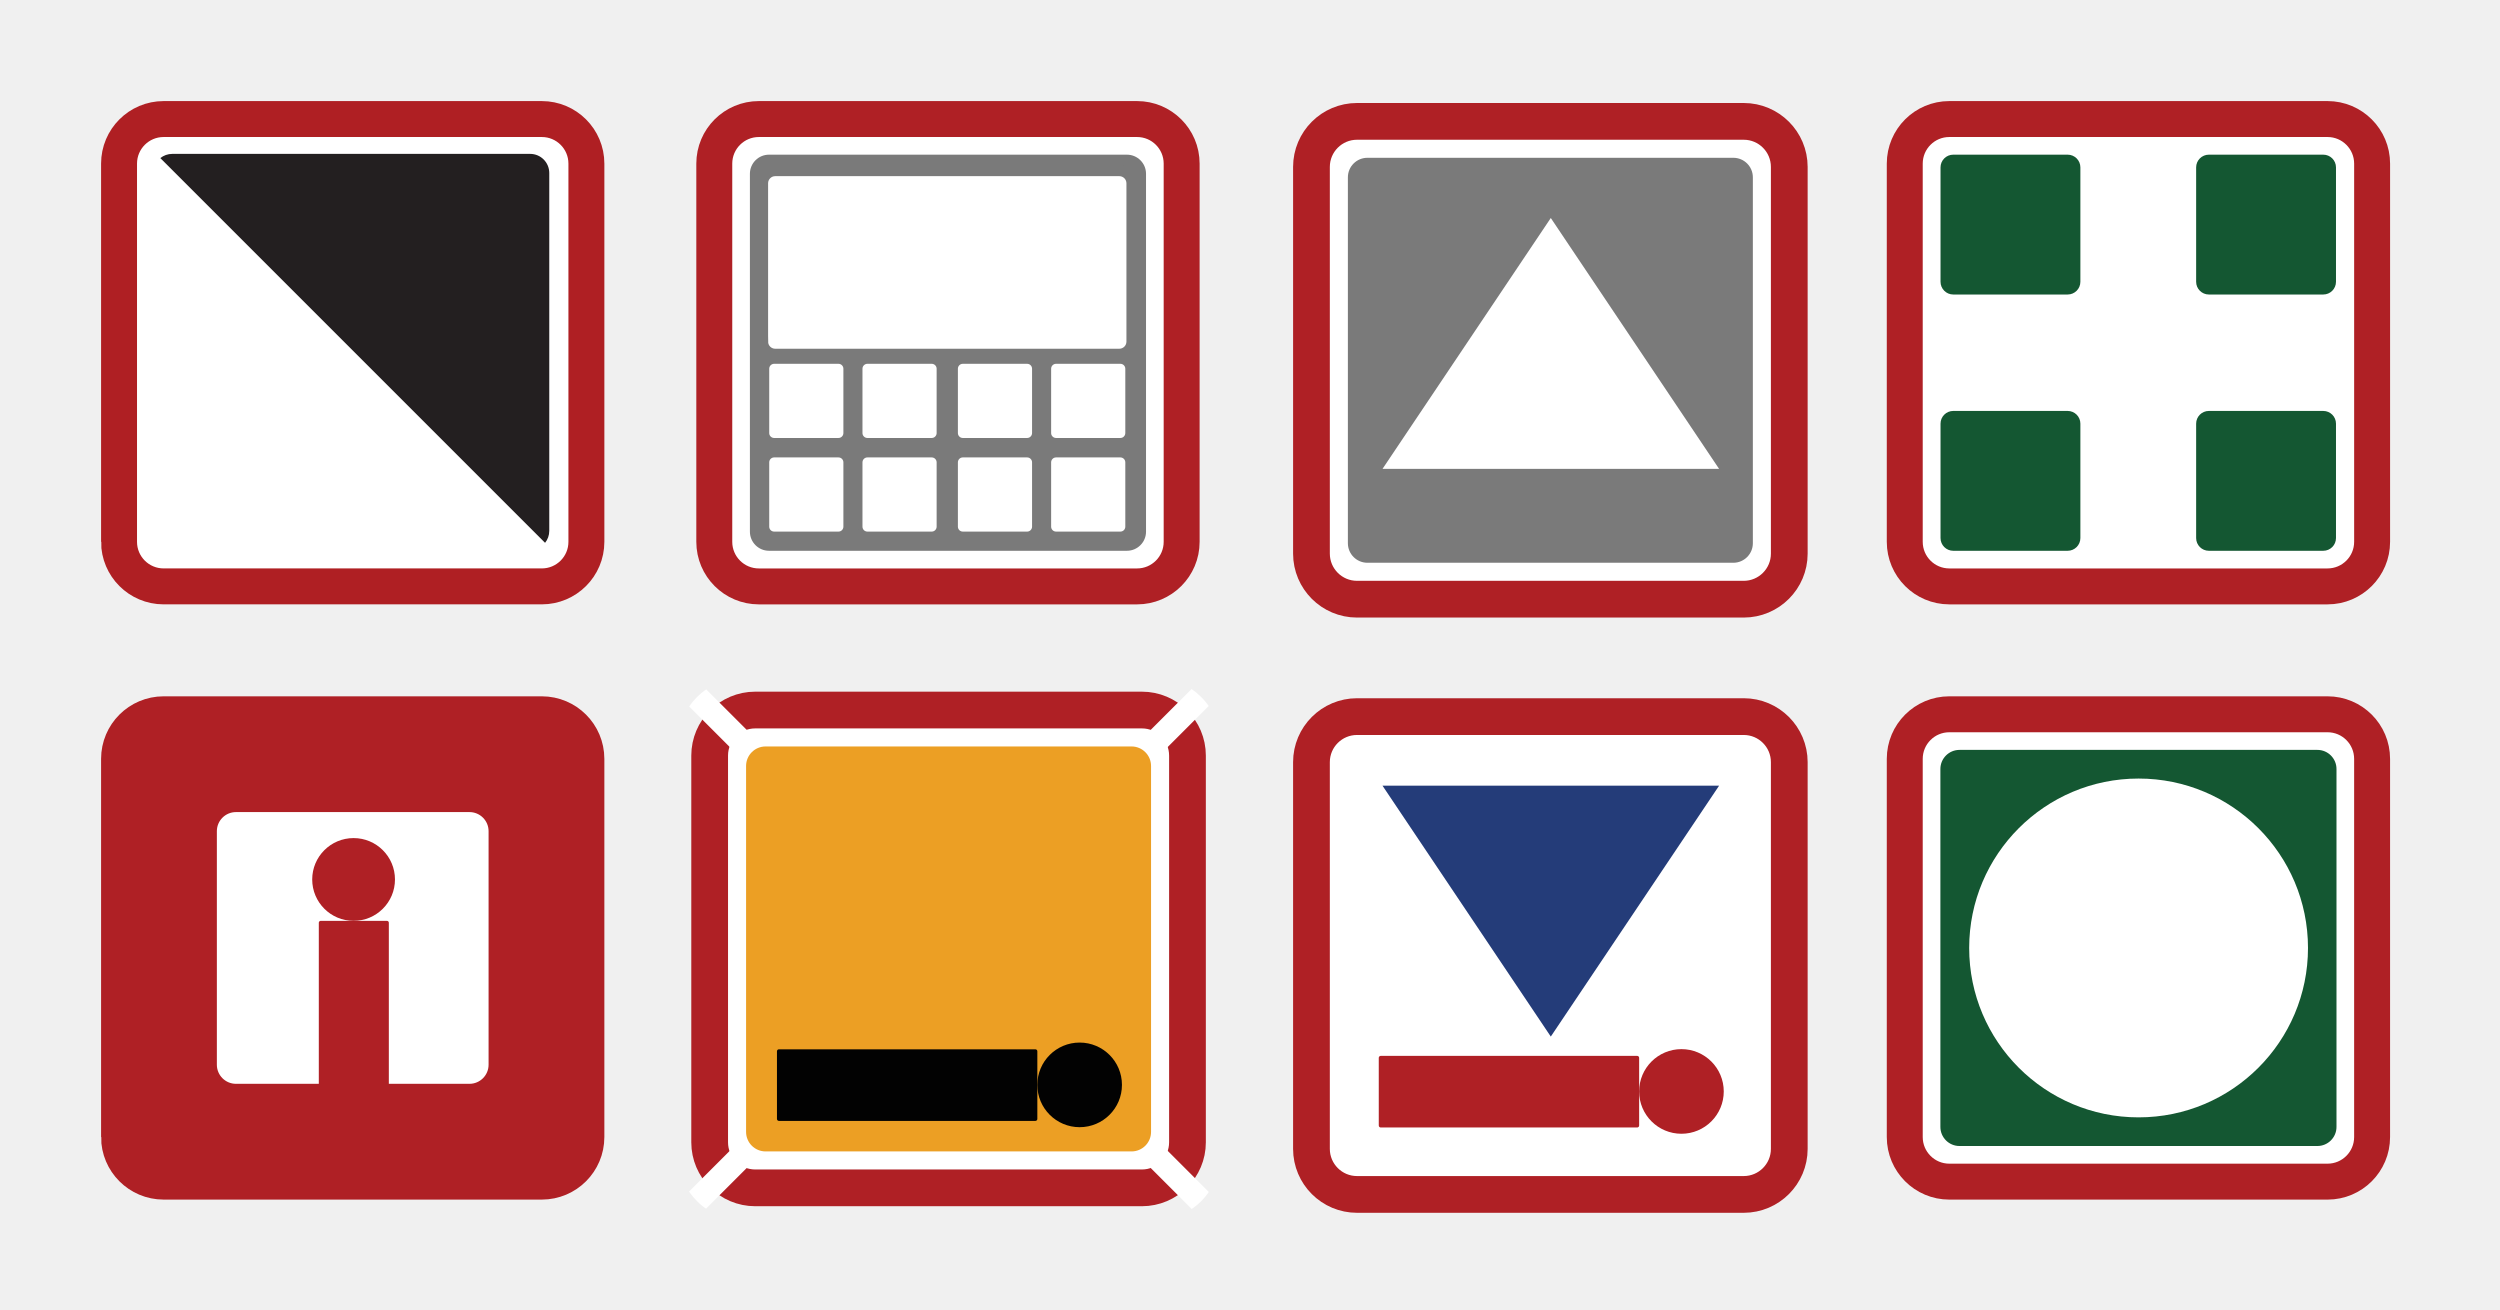
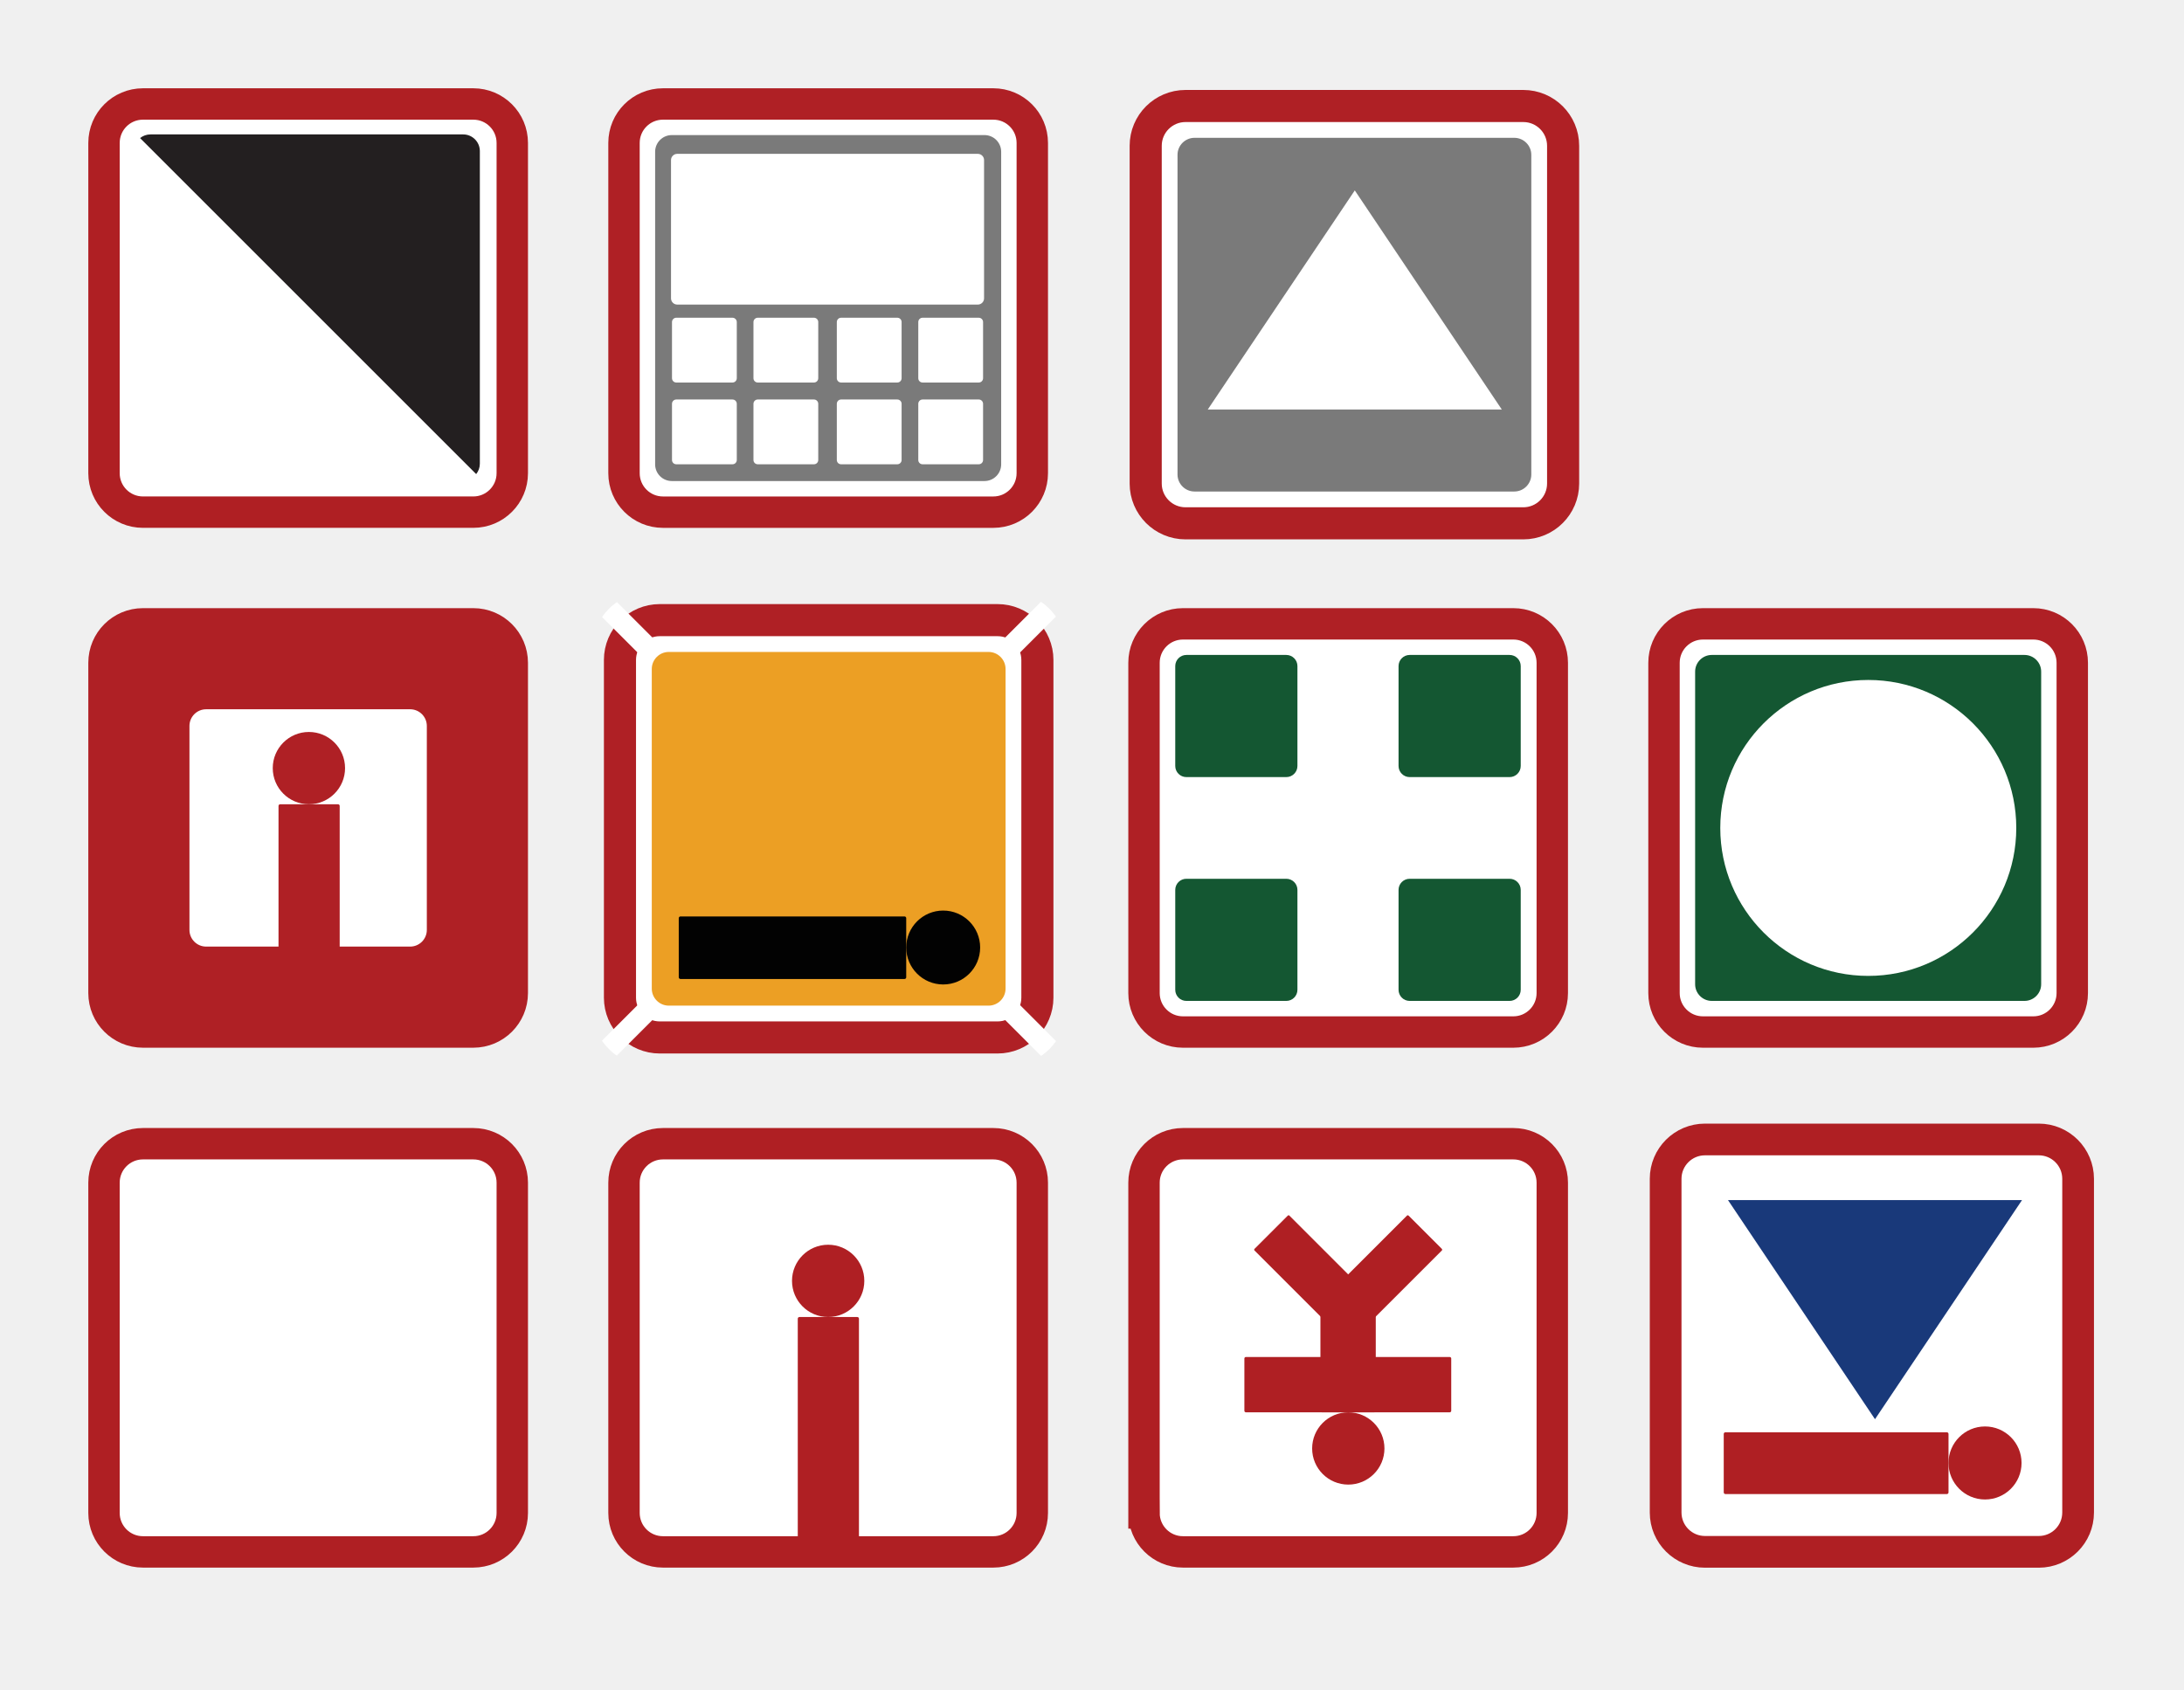
- <svg xmlns="http://www.w3.org/2000/svg" xmlns:xlink="http://www.w3.org/1999/xlink" version="1.1" id="Layer_1" x="0px" y="0px" width="476.221px" height="249.449px" viewBox="0 0 476.221 249.449" enable-background="new 0 0 476.221 249.449" xml:space="preserve">
-   <g id="Layer_2_1_">
-     <g id="border_10_">
-       <path fill="#FFFFFF" d="M22.677,103.211c0,4.688,3.801,8.489,8.489,8.489h72.045c4.688,0,8.49-3.801,8.49-8.489V31.167    c0-4.688-3.801-8.489-8.49-8.489H31.167c-4.688,0-8.489,3.801-8.489,8.489V103.211z" />
-       <path fill="none" stroke="#AF1F23" stroke-width="6.845" stroke-miterlimit="10" d="M22.677,103.211    c0,4.688,3.801,8.489,8.489,8.489h72.045c4.688,0,8.49-3.801,8.49-8.489V31.167c0-4.688-3.801-8.489-8.49-8.489H31.167    c-4.688,0-8.489,3.801-8.489,8.489V103.211z" />
-     </g>
-     <path display="none" fill="#231F20" d="M104.915,104.915L104.915,104.915V29.462H29.463v0.001L104.915,104.915z" />
-   </g>
-   <g>
-     <path fill="#231F20" d="M100.99,29.314H32.814c-0.86,0-1.649,0.3-2.272,0.8l73.287,73.287c0.5-0.623,0.8-1.412,0.8-2.272V32.953   C104.628,30.944,102.999,29.314,100.99,29.314z" />
+ <svg xmlns="http://www.w3.org/2000/svg" xmlns:xlink="http://www.w3.org/1999/xlink" version="1.1" id="Layer_1" x="0px" y="0px" width="476.221px" height="368.504px" viewBox="-431.839 286.162 476.221 368.504" enable-background="new -431.839 286.162 476.221 368.504" xml:space="preserve">
+   <g>
+     <g id="Layer_2_1_">
+       <g id="border_10_">
+         <path fill="#FFFFFF" d="M-409.161,389.373c0,4.688,3.801,8.489,8.489,8.489h72.045c4.688,0,8.49-3.802,8.49-8.489v-72.044     c0-4.688-3.802-8.489-8.49-8.489h-72.044c-4.688,0-8.489,3.801-8.489,8.489L-409.161,389.373L-409.161,389.373z" />
+         <path fill="none" stroke="#AF1F23" stroke-width="6.845" stroke-miterlimit="10" d="M-409.161,389.373     c0,4.688,3.801,8.489,8.489,8.489h72.045c4.688,0,8.49-3.802,8.49-8.489v-72.044c0-4.688-3.802-8.489-8.49-8.489h-72.044     c-4.688,0-8.489,3.801-8.489,8.489L-409.161,389.373L-409.161,389.373z" />
+       </g>
+       <path display="none" fill="#231F20" d="M-326.923,391.077L-326.923,391.077v-75.453h-75.452v0.001L-326.923,391.077z" />
+     </g>
+     <g>
+       <path fill="#231F20" d="M-330.847,315.477h-68.177c-0.859,0-1.648,0.299-2.271,0.799l73.287,73.287c0.5-0.623,0.8-1.412,0.8-2.271    v-68.176C-327.21,317.105-328.839,315.477-330.847,315.477z" />
+     </g>
  </g>
  <g id="Layer_2">
    <g id="border_6_">
-       <path fill="#AF2025" d="M22.677,216.597c0,4.688,3.801,8.489,8.489,8.489h72.044c4.688,0,8.49-3.801,8.49-8.489v-72.044    c0-4.689-3.802-8.49-8.49-8.49H31.167c-4.688,0-8.489,3.801-8.489,8.49V216.597z" />
-       <path fill="none" stroke="#AF2025" stroke-width="6.845" stroke-miterlimit="10" d="M22.677,216.597    c0,4.688,3.801,8.489,8.489,8.489h72.044c4.688,0,8.49-3.801,8.49-8.489v-72.044c0-4.689-3.802-8.49-8.49-8.49H31.167    c-4.688,0-8.489,3.801-8.489,8.49V216.597z" />
+       <path fill="#AF2025" d="M-409.161,502.76c0,4.688,3.801,8.488,8.489,8.488h72.044c4.688,0,8.49-3.801,8.49-8.488v-72.045    c0-4.689-3.803-8.49-8.49-8.49h-72.043c-4.688,0-8.489,3.801-8.489,8.49L-409.161,502.76L-409.161,502.76z" />
+       <path fill="none" stroke="#AF2025" stroke-width="6.845" stroke-miterlimit="10" d="M-409.161,502.76    c0,4.688,3.801,8.488,8.489,8.488h72.044c4.688,0,8.49-3.801,8.49-8.488v-72.045c0-4.689-3.803-8.49-8.49-8.49h-72.043    c-4.688,0-8.489,3.801-8.489,8.49L-409.161,502.76L-409.161,502.76z" />
    </g>
    <g id="front_4_">
-       <path fill="#FFFFFF" d="M41.309,202.815c0,2.009,1.628,3.639,3.638,3.639H89.43c2.01,0,3.639-1.629,3.639-3.639v-44.483    c0-2.01-1.629-3.639-3.639-3.639H44.947c-2.01,0-3.638,1.629-3.638,3.639V202.815z" />
+       <path fill="#FFFFFF" d="M-390.529,488.977c0,2.01,1.628,3.64,3.638,3.64h44.483c2.01,0,3.639-1.629,3.639-3.64v-44.482    c0-2.01-1.629-3.639-3.639-3.639h-44.483c-2.01,0-3.638,1.629-3.638,3.639V488.977z" />
    </g>
    <g id="BODY">
-       <path fill="#AF2025" d="M60.729,223.557c0,0.202,0.163,0.365,0.364,0.365h12.612c0.201,0,0.364-0.163,0.364-0.365v-47.782    c0-0.201-0.163-0.364-0.364-0.364H61.093c-0.201,0-0.364,0.163-0.364,0.364V223.557z" />
-     </g>
-     <circle id="TESTA" fill="#AF2025" cx="67.355" cy="167.528" r="7.883" />
+       <path fill="#AF2025" d="M-371.109,509.719c0,0.202,0.163,0.365,0.364,0.365h12.612c0.2,0,0.363-0.162,0.363-0.365v-47.781    c0-0.201-0.163-0.364-0.363-0.364h-12.612c-0.201,0-0.364,0.163-0.364,0.364V509.719z" />
+     </g>
+     <circle id="TESTA" fill="#AF2025" cx="-364.483" cy="453.69" r="7.883" />
  </g>
  <g>
    <g id="Layer_3">
      <g id="border_1_">
-         <path fill="#FFFFFF" d="M362.834,103.212c0,4.688,3.801,8.491,8.489,8.491h72.047c4.688,0,8.49-3.802,8.49-8.491V31.167     c0-4.689-3.803-8.49-8.49-8.49h-72.047c-4.688,0-8.489,3.801-8.489,8.49V103.212z" />
-         <path fill="none" stroke="#AF2025" stroke-width="6.846" stroke-miterlimit="10" d="M362.834,103.212     c0,4.688,3.801,8.491,8.489,8.491h72.047c4.688,0,8.49-3.802,8.49-8.491V31.167c0-4.689-3.803-8.49-8.49-8.49h-72.047     c-4.688,0-8.489,3.801-8.489,8.49V103.212z" />
+         <path fill="#FFFFFF" d="M-182.389,502.759c0,4.688,3.801,8.491,8.489,8.491h72.046c4.688,0,8.49-3.803,8.49-8.491v-72.045     c0-4.688-3.803-8.489-8.49-8.489H-173.9c-4.688,0-8.489,3.801-8.489,8.489V502.759z" />
+         <path fill="none" stroke="#AF2025" stroke-width="6.846" stroke-miterlimit="10" d="M-182.389,502.759     c0,4.688,3.801,8.491,8.489,8.491h72.046c4.688,0,8.49-3.803,8.49-8.491v-72.045c0-4.688-3.803-8.489-8.49-8.489H-173.9     c-4.688,0-8.489,3.801-8.489,8.489V502.759z" />
      </g>
      <g id="front_2_" display="none">
-         <path display="inline" fill="#145732" d="M369.621,101.277c0,2.008,1.629,3.638,3.638,3.638h68.177     c2.01,0,3.639-1.63,3.639-3.638V33.101c0-2.009-1.629-3.639-3.639-3.639h-68.177c-2.009,0-3.638,1.63-3.638,3.639V101.277z" />
-       </g>
-     </g>
-     <g>
-       <path fill="#145732" d="M418.339,102.492c0,1.34,1.085,2.426,2.425,2.426h21.789c1.34,0,2.426-1.086,2.426-2.426V80.704    c0-1.339-1.086-2.425-2.426-2.425h-21.789c-1.34,0-2.425,1.086-2.425,2.425V102.492z" />
-     </g>
-     <g>
-       <path fill="#145732" d="M418.339,53.676c0,1.339,1.085,2.425,2.425,2.425h21.789c1.34,0,2.426-1.086,2.426-2.425V31.888    c0-1.34-1.086-2.426-2.426-2.426h-21.789c-1.34,0-2.425,1.086-2.425,2.426V53.676z" />
-     </g>
-     <g>
-       <path fill="#145732" d="M369.648,53.676c0,1.339,1.086,2.425,2.426,2.425h21.789c1.339,0,2.425-1.086,2.425-2.425V31.888    c0-1.34-1.086-2.426-2.425-2.426h-21.789c-1.34,0-2.426,1.086-2.426,2.426V53.676z" />
-     </g>
-     <g>
-       <path fill="#145732" d="M369.648,102.492c0,1.34,1.086,2.426,2.426,2.426h21.789c1.339,0,2.425-1.086,2.425-2.426V80.704    c0-1.339-1.086-2.425-2.425-2.425h-21.789c-1.34,0-2.426,1.086-2.426,2.425V102.492z" />
+         <path display="inline" fill="#145732" d="M-175.602,500.824c0,2.008,1.629,3.638,3.638,3.638h68.177     c2.01,0,3.639-1.63,3.639-3.638v-68.176c0-2.01-1.629-3.64-3.639-3.64h-68.177c-2.009,0-3.638,1.63-3.638,3.64V500.824z" />
+       </g>
+     </g>
+     <g>
+       <path fill="#145732" d="M-126.885,502.039c0,1.34,1.085,2.426,2.425,2.426h21.789c1.34,0,2.426-1.086,2.426-2.426v-21.788    c0-1.339-1.086-2.425-2.426-2.425h-21.789c-1.34,0-2.425,1.086-2.425,2.425V502.039z" />
+     </g>
+     <g>
+       <path fill="#145732" d="M-126.885,453.223c0,1.34,1.085,2.426,2.425,2.426h21.789c1.34,0,2.426-1.086,2.426-2.426v-21.787    c0-1.341-1.086-2.427-2.426-2.427h-21.789c-1.34,0-2.425,1.086-2.425,2.427V453.223z" />
+     </g>
+     <g>
+       <path fill="#145732" d="M-175.576,453.223c0,1.34,1.086,2.426,2.427,2.426h21.788c1.34,0,2.426-1.086,2.426-2.426v-21.787    c0-1.341-1.086-2.427-2.426-2.427h-21.788c-1.341,0-2.427,1.086-2.427,2.427V453.223z" />
+     </g>
+     <g>
+       <path fill="#145732" d="M-175.576,502.039c0,1.34,1.086,2.426,2.427,2.426h21.788c1.34,0,2.426-1.086,2.426-2.426v-21.788    c0-1.339-1.086-2.425-2.426-2.425h-21.788c-1.341,0-2.427,1.086-2.427,2.425V502.039z" />
    </g>
  </g>
  <g>
    <g id="Layer_3_1_">
      <g id="border_2_">
-         <path fill="#FFFFFF" d="M249.818,105.458c0,4.793,3.885,8.681,8.68,8.681h73.659c4.793,0,8.679-3.888,8.679-8.681V31.8     c0-4.793-3.886-8.68-8.679-8.68h-73.659c-4.795,0-8.68,3.886-8.68,8.68V105.458z" />
-         <path fill="none" stroke="#AF2025" stroke-width="6.999" stroke-miterlimit="10" d="M249.818,105.458     c0,4.793,3.885,8.681,8.68,8.681h73.659c4.793,0,8.679-3.888,8.679-8.681V31.8c0-4.793-3.886-8.68-8.679-8.68h-73.659     c-4.795,0-8.68,3.886-8.68,8.68V105.458z" />
+         <path fill="#FFFFFF" d="M-182.02,391.62c0,4.793,3.886,8.681,8.681,8.681h73.658c4.794,0,8.68-3.888,8.68-8.681v-73.658     c0-4.793-3.886-8.68-8.68-8.68h-73.658c-4.795,0-8.681,3.886-8.681,8.68V391.62z" />
+         <path fill="none" stroke="#AF2025" stroke-width="6.999" stroke-miterlimit="10" d="M-182.02,391.62     c0,4.793,3.886,8.681,8.681,8.681h73.658c4.794,0,8.68-3.888,8.68-8.681v-73.658c0-4.793-3.886-8.68-8.68-8.68h-73.658     c-4.795,0-8.681,3.886-8.681,8.68V391.62z" />
      </g>
      <g id="X_1_" display="none">
        <g display="inline">
          <g>
            <g>
              <g>
-                 <defs>
-                   <polygon id="SVGID_1_" points="346.048,21.188 342.798,17.937 295.356,65.378 247.915,17.937 244.664,21.188           292.105,68.629 244.664,116.071 247.915,119.32 295.356,71.879 342.799,119.321 346.048,116.07 298.606,68.629         " />
-                 </defs>
-                 <clipPath id="SVGID_2_">
-                   <use xlink:href="#SVGID_1_" overflow="visible" />
-                 </clipPath>
-                 <g id="Base_1_" clip-path="url(#SVGID_2_)">
-                   <path fill="#FFFFFF" d="M243.779,107.908c0,6.846,5.551,12.399,12.4,12.399h78.498c6.848,0,12.399-5.551,12.399-12.399          V29.409c0-6.849-5.55-12.401-12.399-12.401H256.18c-6.849,0.001-12.4,5.553-12.4,12.401V107.908z" />
+                 <g>
+                   <defs>
+                     <polygon id="SVGID_1_" points="-85.79,307.35 -89.04,304.1 -136.482,351.54 -183.923,304.1 -187.174,307.35            -139.733,354.791 -187.174,402.232 -183.923,405.482 -136.482,358.041 -89.039,405.482 -85.79,402.232 -133.232,354.791                     " />
+                   </defs>
+                   <clipPath id="SVGID_2_">
+                     <use xlink:href="#SVGID_1_" overflow="visible" />
+                   </clipPath>
+                   <g id="Base_1_" clip-path="url(#SVGID_2_)">
+                     <path fill="#FFFFFF" d="M-188.059,394.07c0,6.846,5.552,12.398,12.4,12.398h78.498c6.848,0,12.399-5.551,12.399-12.398           v-78.499c0-6.849-5.551-12.401-12.399-12.401h-78.497c-6.849,0.001-12.4,5.553-12.4,12.401L-188.059,394.07           L-188.059,394.07z" />
+                   </g>
                </g>
              </g>
            </g>
          </g>
        </g>
      </g>
      <g id="front_1_">
-         <path fill="#7A7A7A" d="M256.756,103.48c0,2.052,1.665,3.72,3.719,3.72h69.703c2.055,0,3.721-1.667,3.721-3.72V33.777     c0-2.053-1.666-3.72-3.721-3.72h-69.703c-2.054,0-3.719,1.667-3.719,3.72V103.48z" />
-       </g>
-     </g>
-     <polyline fill="#FFFFFF" points="263.35,89.319 295.409,41.527 327.469,89.319  " />
+         <path fill="#7A7A7A" d="M-175.082,389.643c0,2.052,1.665,3.72,3.719,3.72h69.703c2.055,0,3.721-1.667,3.721-3.72v-69.703     c0-2.053-1.666-3.721-3.721-3.721h-69.703c-2.054,0-3.719,1.668-3.719,3.721V389.643z" />
+       </g>
+     </g>
+     <polyline fill="#FFFFFF" points="-168.488,375.48 -136.428,327.689 -104.369,375.48  " />
  </g>
  <g>
    <g id="Layer_3_2_">
      <g id="border_3_">
-         <path fill="#FFFFFF" d="M136.063,103.213c0,4.688,3.802,8.491,8.49,8.491H216.6c4.688,0,8.49-3.803,8.49-8.491V31.167     c0-4.689-3.802-8.49-8.49-8.49h-72.047c-4.688,0-8.49,3.801-8.49,8.49V103.213z" />
-         <path fill="none" stroke="#AF2025" stroke-width="6.846" stroke-miterlimit="10" d="M136.063,103.213     c0,4.688,3.802,8.491,8.49,8.491H216.6c4.688,0,8.49-3.803,8.49-8.491V31.167c0-4.689-3.802-8.49-8.49-8.49h-72.047     c-4.688,0-8.49,3.801-8.49,8.49V103.213z" />
+         <path fill="#FFFFFF" d="M-295.775,389.375c0,4.688,3.803,8.491,8.49,8.491h72.047c4.688,0,8.49-3.804,8.49-8.491v-72.046     c0-4.688-3.802-8.489-8.49-8.489h-72.047c-4.688,0-8.49,3.801-8.49,8.489V389.375z" />
+         <path fill="none" stroke="#AF2025" stroke-width="6.846" stroke-miterlimit="10" d="M-295.775,389.375     c0,4.688,3.803,8.491,8.49,8.491h72.047c4.688,0,8.49-3.804,8.49-8.491v-72.046c0-4.688-3.802-8.489-8.49-8.489h-72.047     c-4.688,0-8.49,3.801-8.49,8.489V389.375z" />
      </g>
      <g id="front_3_">
-         <path fill="#7A7A7A" d="M142.849,101.278c0,2.008,1.629,3.638,3.639,3.638h68.177c2.009,0,3.639-1.63,3.639-3.638V33.101     c0-2.008-1.63-3.638-3.639-3.638h-68.177c-2.01,0-3.639,1.63-3.639,3.638V101.278z" />
-       </g>
-     </g>
-     <g>
-       <g>
-         <path fill="#FFFFFF" stroke="#7A7A7A" stroke-width="0.856" stroke-miterlimit="10" d="M163.863,100.326     c0,0.754,0.61,1.364,1.363,1.364h12.256c0.754,0,1.364-0.611,1.364-1.364V88.07c0-0.753-0.611-1.364-1.364-1.364h-12.255     c-0.754,0-1.364,0.611-1.364,1.364V100.326L163.863,100.326z" />
-       </g>
-       <g>
-         <path fill="#FFFFFF" stroke="#7A7A7A" stroke-width="0.856" stroke-miterlimit="10" d="M163.863,82.493     c0,0.753,0.61,1.365,1.363,1.365h12.256c0.754,0,1.364-0.612,1.364-1.365V70.237c0-0.753-0.611-1.364-1.364-1.364h-12.255     c-0.754,0-1.364,0.611-1.364,1.364V82.493L163.863,82.493z" />
-       </g>
-       <g>
-         <path fill="#FFFFFF" stroke="#7A7A7A" stroke-width="0.856" stroke-miterlimit="10" d="M146.1,82.493     c0,0.753,0.611,1.365,1.364,1.365h12.256c0.754,0,1.364-0.612,1.364-1.365V70.237c0-0.753-0.61-1.364-1.364-1.364h-12.256     c-0.753,0-1.364,0.611-1.364,1.364V82.493z" />
-       </g>
-       <g>
-         <path fill="#FFFFFF" stroke="#7A7A7A" stroke-width="0.856" stroke-miterlimit="10" d="M146.1,100.326     c0,0.754,0.611,1.364,1.364,1.364h12.256c0.754,0,1.364-0.611,1.364-1.364V88.07c0-0.753-0.61-1.364-1.364-1.364h-12.256     c-0.753,0-1.364,0.611-1.364,1.364V100.326z" />
-       </g>
-     </g>
-     <g>
-       <g>
-         <path fill="#FFFFFF" stroke="#7A7A7A" stroke-width="0.856" stroke-miterlimit="10" d="M199.801,100.326     c0,0.754,0.611,1.364,1.364,1.364h12.256c0.754,0,1.364-0.611,1.364-1.364V88.07c0-0.753-0.61-1.364-1.364-1.364h-12.256     c-0.753,0-1.364,0.611-1.364,1.364V100.326z" />
-       </g>
-       <g>
-         <path fill="#FFFFFF" stroke="#7A7A7A" stroke-width="0.856" stroke-miterlimit="10" d="M199.801,82.493     c0,0.753,0.611,1.365,1.364,1.365h12.256c0.754,0,1.364-0.612,1.364-1.365V70.237c0-0.753-0.61-1.364-1.364-1.364h-12.256     c-0.753,0-1.364,0.611-1.364,1.364V82.493z" />
-       </g>
-       <g>
-         <path fill="#FFFFFF" stroke="#7A7A7A" stroke-width="0.856" stroke-miterlimit="10" d="M182.04,82.493     c0,0.753,0.61,1.365,1.364,1.365h12.255c0.754,0,1.365-0.612,1.365-1.365V70.237c0-0.753-0.611-1.364-1.365-1.364h-12.255     c-0.755,0-1.364,0.611-1.364,1.364V82.493z" />
-       </g>
-       <g>
-         <path fill="#FFFFFF" stroke="#7A7A7A" stroke-width="0.856" stroke-miterlimit="10" d="M182.04,100.326     c0,0.754,0.61,1.364,1.364,1.364h12.255c0.754,0,1.365-0.611,1.365-1.364V88.07c0-0.753-0.611-1.364-1.365-1.364h-12.255     c-0.755,0-1.364,0.611-1.364,1.364V100.326z" />
-       </g>
-     </g>
-     <g>
-       <path fill="#FFFFFF" d="M145.245,65.074c0,1.339,1.086,2.425,2.426,2.425h65.545c1.34,0,2.426-1.086,2.426-2.425V34.912    c0-1.339-1.086-2.425-2.426-2.425H147.67c-1.34,0-2.426,1.086-2.426,2.425V65.074z" />
-       <path fill="none" stroke="#7A7A7A" stroke-width="2.139" stroke-miterlimit="10" d="M145.245,65.074    c0,1.339,1.086,2.425,2.426,2.425h65.545c1.34,0,2.426-1.086,2.426-2.425V34.912c0-1.339-1.086-2.425-2.426-2.425H147.67    c-1.34,0-2.426,1.086-2.426,2.425V65.074z" />
-     </g>
-   </g>
-   <g>
-     <g id="Layer_3_3_">
-       <g id="border_4_">
-         <path fill="#FFFFFF" d="M249.817,218.844c0,4.793,3.886,8.681,8.68,8.681h73.659c4.794,0,8.68-3.887,8.68-8.681v-73.659     c0-4.793-3.886-8.68-8.68-8.68h-73.659c-4.794,0-8.68,3.886-8.68,8.68V218.844z" />
-         <path fill="none" stroke="#AF2025" stroke-width="6.999" stroke-miterlimit="10" d="M249.817,218.844     c0,4.793,3.886,8.681,8.68,8.681h73.659c4.794,0,8.68-3.887,8.68-8.681v-73.659c0-4.793-3.886-8.68-8.68-8.68h-73.659     c-4.794,0-8.68,3.886-8.68,8.68V218.844z" />
-       </g>
-       <g id="X_2_" display="none">
-         <g display="inline">
+         <path fill="#7A7A7A" d="M-288.989,387.439c0,2.009,1.629,3.639,3.639,3.639h68.178c2.009,0,3.639-1.63,3.639-3.639v-68.176     c0-2.008-1.63-3.639-3.639-3.639h-68.178c-2.01,0-3.639,1.631-3.639,3.639V387.439z" />
+       </g>
+     </g>
+     <g>
+       <g>
+         <path fill="#FFFFFF" stroke="#7A7A7A" stroke-width="0.856" stroke-miterlimit="10" d="M-267.975,386.488     c0,0.754,0.61,1.363,1.363,1.363h12.256c0.754,0,1.364-0.61,1.364-1.363v-12.256c0-0.754-0.611-1.364-1.364-1.364h-12.255     c-0.754,0-1.364,0.61-1.364,1.364V386.488L-267.975,386.488z" />
+       </g>
+       <g>
+         <path fill="#FFFFFF" stroke="#7A7A7A" stroke-width="0.856" stroke-miterlimit="10" d="M-267.975,368.655     c0,0.753,0.61,1.364,1.363,1.364h12.256c0.754,0,1.364-0.611,1.364-1.364v-12.257c0-0.752-0.611-1.363-1.364-1.363h-12.255     c-0.754,0-1.364,0.611-1.364,1.363V368.655L-267.975,368.655z" />
+       </g>
+       <g>
+         <path fill="#FFFFFF" stroke="#7A7A7A" stroke-width="0.856" stroke-miterlimit="10" d="M-285.738,368.655     c0,0.753,0.611,1.364,1.364,1.364h12.256c0.754,0,1.364-0.611,1.364-1.364v-12.257c0-0.752-0.61-1.363-1.364-1.363h-12.256     c-0.753,0-1.364,0.611-1.364,1.363V368.655z" />
+       </g>
+       <g>
+         <path fill="#FFFFFF" stroke="#7A7A7A" stroke-width="0.856" stroke-miterlimit="10" d="M-285.738,386.488     c0,0.754,0.611,1.363,1.364,1.363h12.256c0.754,0,1.364-0.61,1.364-1.363v-12.256c0-0.754-0.61-1.364-1.364-1.364h-12.256     c-0.753,0-1.364,0.61-1.364,1.364V386.488z" />
+       </g>
+     </g>
+     <g>
+       <g>
+         <path fill="#FFFFFF" stroke="#7A7A7A" stroke-width="0.856" stroke-miterlimit="10" d="M-232.037,386.488     c0,0.754,0.611,1.363,1.364,1.363h12.256c0.754,0,1.364-0.61,1.364-1.363v-12.256c0-0.754-0.61-1.364-1.364-1.364h-12.256     c-0.753,0-1.364,0.61-1.364,1.364V386.488z" />
+       </g>
+       <g>
+         <path fill="#FFFFFF" stroke="#7A7A7A" stroke-width="0.856" stroke-miterlimit="10" d="M-232.037,368.655     c0,0.753,0.611,1.364,1.364,1.364h12.256c0.754,0,1.364-0.611,1.364-1.364v-12.257c0-0.752-0.61-1.363-1.364-1.363h-12.256     c-0.753,0-1.364,0.611-1.364,1.363V368.655z" />
+       </g>
+       <g>
+         <path fill="#FFFFFF" stroke="#7A7A7A" stroke-width="0.856" stroke-miterlimit="10" d="M-249.798,368.655     c0,0.753,0.609,1.364,1.363,1.364h12.256c0.754,0,1.364-0.611,1.364-1.364v-12.257c0-0.752-0.61-1.363-1.364-1.363h-12.256     c-0.755,0-1.363,0.611-1.363,1.363V368.655z" />
+       </g>
+       <g>
+         <path fill="#FFFFFF" stroke="#7A7A7A" stroke-width="0.856" stroke-miterlimit="10" d="M-249.798,386.488     c0,0.754,0.609,1.363,1.363,1.363h12.256c0.754,0,1.364-0.61,1.364-1.363v-12.256c0-0.754-0.61-1.364-1.364-1.364h-12.256     c-0.755,0-1.363,0.61-1.363,1.364V386.488z" />
+       </g>
+     </g>
+     <g>
+       <path fill="#FFFFFF" d="M-286.593,351.236c0,1.339,1.086,2.425,2.426,2.425h65.545c1.34,0,2.426-1.086,2.426-2.425v-30.162    c0-1.34-1.086-2.426-2.426-2.426h-65.546c-1.34,0-2.426,1.086-2.426,2.426L-286.593,351.236L-286.593,351.236z" />
+       <path fill="none" stroke="#7A7A7A" stroke-width="2.139" stroke-miterlimit="10" d="M-286.593,351.236    c0,1.339,1.086,2.425,2.426,2.425h65.545c1.34,0,2.426-1.086,2.426-2.425v-30.162c0-1.34-1.086-2.426-2.426-2.426h-65.546    c-1.34,0-2.426,1.086-2.426,2.426L-286.593,351.236L-286.593,351.236z" />
+     </g>
+   </g>
+   <g>
+     <g id="Layer_3_4_">
+       <g id="border_5_">
+         <path fill="#FFFFFF" d="M-69.004,502.76c0,4.688,3.802,8.491,8.49,8.491h72.045c4.689,0,8.488-3.802,8.488-8.491v-72.045     c0-4.689-3.799-8.49-8.488-8.49h-72.045c-4.688,0-8.49,3.801-8.49,8.49V502.76z" />
+         <path fill="none" stroke="#AF2025" stroke-width="6.846" stroke-miterlimit="10" d="M-69.004,502.76     c0,4.688,3.802,8.491,8.49,8.491h72.045c4.689,0,8.488-3.802,8.488-8.491v-72.045c0-4.689-3.799-8.49-8.488-8.49h-72.045     c-4.688,0-8.49,3.801-8.49,8.49V502.76z" />
+       </g>
+       <g id="front_6_">
+         <path fill="#145732" d="M-62.217,500.825c0,2.008,1.629,3.638,3.639,3.638H9.598c2.01,0,3.639-1.63,3.639-3.638v-68.177     c0-2.01-1.629-3.639-3.639-3.639h-68.176c-2.01,0-3.639,1.629-3.639,3.639V500.825z" />
+       </g>
+     </g>
+     <circle fill="#FFFFFF" cx="-24.462" cy="466.737" r="32.271" />
+   </g>
+   <g id="Layer_3_5_">
+     <g id="border_7_">
+       <path fill="#FFFFFF" d="M-296.656,503.754c0,4.793,3.886,8.68,8.68,8.68h73.658c4.794,0,8.681-3.887,8.681-8.68v-73.658    c0-4.793-3.887-8.68-8.681-8.68h-73.658c-4.794,0-8.68,3.887-8.68,8.68V503.754z" />
+       <path fill="none" stroke="#AF2025" stroke-width="6.999" stroke-miterlimit="10" d="M-296.656,503.754    c0,4.793,3.886,8.68,8.68,8.68h73.658c4.794,0,8.681-3.887,8.681-8.68v-73.658c0-4.793-3.887-8.68-8.681-8.68h-73.658    c-4.794,0-8.68,3.887-8.68,8.68V503.754z" />
+     </g>
+     <g id="X_3_">
+       <g>
+         <g>
          <g>
-             <g>
-               <defs>
-                 <polygon id="SVGID_3_" points="346.049,134.573 342.798,131.322 295.356,178.764 247.915,131.322 244.664,134.573          292.105,182.015 244.663,229.457 247.915,232.706 295.356,185.264 342.799,232.707 346.049,229.456 298.606,182.015                 " />
-               </defs>
-               <clipPath id="SVGID_4_">
-                 <use xlink:href="#SVGID_3_" overflow="visible" />
-               </clipPath>
-               <g id="Base_2_" clip-path="url(#SVGID_4_)">
-                 <path fill="#FFFFFF" d="M243.779,221.293c0,6.847,5.551,12.399,12.399,12.399h78.499c6.848,0,12.399-5.551,12.399-12.399         v-78.499c0-6.849-5.551-12.401-12.399-12.401h-78.499c-6.848,0.001-12.399,5.552-12.399,12.401V221.293z" />
-               </g>
+             <defs>
+               <polygon id="SVGID_3_" points="-200.426,419.482 -203.677,416.232 -251.118,463.674 -298.559,416.232 -301.81,419.484         -254.369,466.926 -301.81,514.367 -298.559,517.616 -251.118,470.176 -203.676,517.617 -200.426,514.366 -247.867,466.926               " />
+             </defs>
+             <clipPath id="SVGID_4_">
+               <use xlink:href="#SVGID_3_" overflow="visible" />
+             </clipPath>
+             <g id="Base_3_" clip-path="url(#SVGID_4_)">
+               <path fill="#FFFFFF" d="M-302.694,506.204c0,6.847,5.551,12.399,12.4,12.399h78.498c6.848,0,12.398-5.551,12.398-12.399        v-78.499c0-6.85-5.551-12.4-12.398-12.4h-78.499c-6.849,0-12.399,5.553-12.399,12.4V506.204z" />
            </g>
          </g>
        </g>
      </g>
-       <g id="front_5_" display="none">
-         <path display="inline" fill="#EC9F24" d="M256.755,216.865c0,2.053,1.666,3.72,3.72,3.72h69.704c2.054,0,3.72-1.667,3.72-3.72     v-69.703c0-2.053-1.666-3.72-3.72-3.72h-69.704c-2.054,0-3.72,1.667-3.72,3.72V216.865z" />
-       </g>
-       <g>
-         <path fill="#AF2025" d="M262.64,214.4c0,0.207,0.166,0.374,0.371,0.374h48.854c0.206,0,0.373-0.167,0.373-0.374v-12.895     c0-0.206-0.167-0.372-0.373-0.372h-48.854c-0.205,0-0.373,0.167-0.373,0.372L262.64,214.4L262.64,214.4z" />
-         <circle fill="#AF2025" cx="320.295" cy="207.908" r="8.06" />
-       </g>
-     </g>
-     <polyline fill="#243C79" points="327.469,149.663 295.408,197.455 263.349,149.663  " />
-   </g>
-   <g>
-     <g id="Layer_3_4_">
-       <g id="border_5_">
-         <path fill="#FFFFFF" d="M362.834,216.598c0,4.688,3.802,8.491,8.49,8.491h72.046c4.689,0,8.488-3.802,8.488-8.491v-72.045     c0-4.689-3.799-8.49-8.488-8.49h-72.046c-4.688,0-8.49,3.801-8.49,8.49V216.598z" />
-         <path fill="none" stroke="#AF2025" stroke-width="6.846" stroke-miterlimit="10" d="M362.834,216.598     c0,4.688,3.802,8.491,8.49,8.491h72.046c4.689,0,8.488-3.802,8.488-8.491v-72.045c0-4.689-3.799-8.49-8.488-8.49h-72.046     c-4.688,0-8.49,3.801-8.49,8.49V216.598z" />
-       </g>
-       <g id="front_6_">
-         <path fill="#145732" d="M369.621,214.663c0,2.008,1.629,3.638,3.639,3.638h68.176c2.01,0,3.639-1.63,3.639-3.638v-68.177     c0-2.009-1.629-3.639-3.639-3.639h-68.176c-2.01,0-3.639,1.63-3.639,3.639V214.663z" />
-       </g>
-     </g>
-     <circle fill="#FFFFFF" cx="407.376" cy="180.575" r="32.27" />
-   </g>
-   <g id="Layer_3_5_">
-     <g id="border_7_">
-       <path fill="#FFFFFF" d="M135.182,217.592c0,4.793,3.886,8.68,8.68,8.68h73.658c4.794,0,8.68-3.887,8.68-8.68v-73.658    c0-4.793-3.886-8.68-8.68-8.68h-73.658c-4.794,0-8.68,3.886-8.68,8.68V217.592z" />
-       <path fill="none" stroke="#AF2025" stroke-width="6.999" stroke-miterlimit="10" d="M135.182,217.592    c0,4.793,3.886,8.68,8.68,8.68h73.658c4.794,0,8.68-3.887,8.68-8.68v-73.658c0-4.793-3.886-8.68-8.68-8.68h-73.658    c-4.794,0-8.68,3.886-8.68,8.68V217.592z" />
-     </g>
-     <g id="X_3_">
-       <g>
+     </g>
+     <g id="front_7_">
+       <path fill="#EC9F24" d="M-289.719,501.775c0,2.054,1.666,3.721,3.72,3.721h69.703c2.054,0,3.72-1.667,3.72-3.721v-69.702    c0-2.054-1.666-3.72-3.72-3.72h-69.703c-2.054,0-3.72,1.666-3.72,3.72V501.775z" />
+     </g>
+     <g>
+       <path fill="#020202" d="M-283.835,499.311c0,0.205,0.167,0.373,0.372,0.373h48.853c0.206,0,0.373-0.168,0.373-0.373v-12.896    c0-0.206-0.167-0.372-0.373-0.372h-48.854c-0.206,0-0.373,0.167-0.373,0.372L-283.835,499.311L-283.835,499.311z" />
+       <circle fill="#020202" cx="-226.177" cy="492.818" r="8.06" />
+     </g>
+   </g>
+   <g id="border_8_">
+     <path fill="#FFFFFF" d="M-409.161,616.145c0,4.689,3.801,8.491,8.49,8.491h72.045c4.689,0,8.49-3.802,8.49-8.491V544.1   c0-4.688-3.801-8.489-8.49-8.489h-72.045c-4.689,0-8.49,3.801-8.49,8.489V616.145z" />
+     <path fill="none" stroke="#AF1F23" stroke-width="6.845" stroke-miterlimit="10" d="M-409.161,616.145   c0,4.689,3.801,8.491,8.49,8.491h72.045c4.689,0,8.49-3.802,8.49-8.491V544.1c0-4.688-3.801-8.489-8.49-8.489h-72.045   c-4.689,0-8.49,3.801-8.49,8.489V616.145z" />
+   </g>
+   <g>
+     <g id="border_9_">
+       <path fill="#FFFFFF" d="M-295.775,616.146c0,4.689,3.801,8.491,8.49,8.491h72.046c4.689,0,8.49-3.802,8.49-8.491V544.1    c0-4.688-3.801-8.489-8.49-8.489h-72.046c-4.689,0-8.49,3.801-8.49,8.489V616.146z" />
+       <path fill="none" stroke="#AF1F23" stroke-width="6.846" stroke-miterlimit="10" d="M-295.775,616.146    c0,4.689,3.801,8.491,8.49,8.491h72.046c4.689,0,8.49-3.802,8.49-8.491V544.1c0-4.688-3.801-8.489-8.49-8.489h-72.046    c-4.689,0-8.49,3.801-8.49,8.489V616.146z" />
+     </g>
+     <g>
+       <path fill="#AF1F23" d="M-244.91,621.919c0.203,0,0.366-0.163,0.366-0.363v-47.784c0-0.201-0.163-0.364-0.366-0.364h-12.612    c-0.201,0-0.364,0.163-0.364,0.364v47.784c0,0.201,0.164,0.364,0.364,0.364L-244.91,621.919L-244.91,621.919z" />
+       <circle fill="#AF1F23" cx="-251.259" cy="565.526" r="7.883" />
+     </g>
+   </g>
+   <g>
+     <g id="border_11_">
+       <path fill="#FFFFFF" d="M-182.389,616.145c0,4.689,3.801,8.491,8.49,8.491h72.046c4.688,0,8.489-3.802,8.489-8.491V544.1    c0-4.688-3.801-8.489-8.489-8.489H-173.9c-4.689,0-8.49,3.801-8.49,8.489V616.145z" />
+       <path fill="none" stroke="#AF1F23" stroke-width="6.845" stroke-miterlimit="10" d="M-182.389,616.145    c0,4.689,3.801,8.491,8.49,8.491h72.046c4.688,0,8.489-3.802,8.489-8.491V544.1c0-4.688-3.801-8.489-8.489-8.489H-173.9    c-4.689,0-8.49,3.801-8.49,8.489V616.145z" />
+     </g>
+     <path fill="#AF1F23" d="M-143.589,564.639c-0.184,0-0.331,0.1-0.331,0.222v29.111c0,0.122,0.147,0.222,0.331,0.222h11.406   c0.182,0,0.33-0.1,0.33-0.222V564.86c0-0.123-0.147-0.222-0.33-0.222H-143.589L-143.589,564.639z" />
+     <circle fill="#AF1F23" cx="-137.843" cy="602.075" r="7.883" />
+     <path fill="#AF1F23" d="M-160.503,593.861c0,0.184,0.151,0.331,0.338,0.331h44.43c0.188,0,0.338-0.147,0.338-0.331v-11.406   c0-0.182-0.151-0.329-0.338-0.329h-44.43c-0.188,0-0.338,0.147-0.338,0.329L-160.503,593.861L-160.503,593.861z" />
+     <path fill="#AF1F23" d="M-137.445,578.48c0.116,0.115,0.276,0.142,0.358,0.059l19.669-19.669c0.083-0.082,0.057-0.242-0.059-0.358   l-7.19-7.189c-0.115-0.115-0.274-0.141-0.357-0.058l-19.669,19.669c-0.083,0.083-0.058,0.243,0.058,0.357L-137.445,578.48   L-137.445,578.48z" />
+     <path fill="#AF1F23" d="M-131.105,571.291c0.115-0.115,0.142-0.275,0.059-0.357l-19.668-19.669   c-0.083-0.083-0.243-0.057-0.358,0.059l-7.19,7.189c-0.115,0.115-0.14,0.274-0.058,0.356l19.669,19.67   c0.082,0.083,0.242,0.058,0.357-0.058L-131.105,571.291L-131.105,571.291z" />
+   </g>
+   <g id="Layer_3_3_">
+     <g id="border_4_">
+       <path fill="#FFFFFF" d="M-68.647,616.046c0,4.737,3.84,8.578,8.577,8.578h72.786c4.737,0,8.577-3.841,8.577-8.578v-72.785    c0-4.736-3.839-8.577-8.577-8.577H-60.07c-4.736,0-8.577,3.841-8.577,8.577V616.046z" />
+       <path fill="none" stroke="#AF1F23" stroke-width="6.916" stroke-miterlimit="10" d="M-68.647,616.046    c0,4.737,3.84,8.578,8.577,8.578h72.786c4.737,0,8.577-3.841,8.577-8.578v-72.785c0-4.736-3.839-8.577-8.577-8.577H-60.07    c-4.736,0-8.577,3.841-8.577,8.577V616.046z" />
+     </g>
+     <g id="X_2_" display="none">
+       <g display="inline">
        <g>
-           <defs>
-             <polygon id="SVGID_5_" points="231.412,133.321 228.161,130.071 180.72,177.512 133.279,130.071 130.028,133.322        177.469,180.763 130.028,228.205 133.279,231.454 180.72,184.013 228.162,231.455 231.412,228.204 183.971,180.763      " />
-           </defs>
-           <clipPath id="SVGID_6_">
-             <use xlink:href="#SVGID_5_" overflow="visible" />
-           </clipPath>
-           <g id="Base_3_" clip-path="url(#SVGID_6_)">
-             <path fill="#FFFFFF" d="M129.144,220.042c0,6.847,5.551,12.399,12.4,12.399h78.498c6.848,0,12.399-5.551,12.399-12.399v-78.499       c0-6.849-5.551-12.4-12.399-12.4h-78.499c-6.848,0-12.399,5.552-12.399,12.4V220.042z" />
+           <g>
+             <defs>
+               <polygon id="SVGID_5_" points="26.444,532.774 23.231,529.562 -23.648,576.44 -70.527,529.562 -73.739,532.775         -26.86,579.653 -73.74,626.534 -70.527,629.745 -23.648,582.865 23.232,629.746 26.444,626.533 -20.436,579.653       " />
+             </defs>
+             <clipPath id="SVGID_6_">
+               <use xlink:href="#SVGID_5_" overflow="visible" />
+             </clipPath>
+             <g id="Base_2_" clip-path="url(#SVGID_6_)">
+               <path fill="#FFFFFF" d="M-74.614,618.467c0,6.766,5.485,12.253,12.253,12.253h77.568c6.767,0,12.252-5.486,12.252-12.253        v-77.568c0-6.768-5.484-12.254-12.252-12.254h-77.568c-6.767,0.001-12.253,5.486-12.253,12.254V618.467z" />
+             </g>
          </g>
        </g>
      </g>
    </g>
-     <g id="front_7_">
-       <path fill="#EC9F24" d="M142.119,215.614c0,2.053,1.666,3.72,3.72,3.72h69.703c2.054,0,3.72-1.667,3.72-3.72v-69.703    c0-2.054-1.666-3.72-3.72-3.72h-69.703c-2.054,0-3.72,1.666-3.72,3.72V215.614z" />
-     </g>
-     <g>
-       <path fill="#020202" d="M148.003,213.148c0,0.206,0.167,0.373,0.372,0.373h48.853c0.206,0,0.373-0.167,0.373-0.373v-12.895    c0-0.206-0.167-0.372-0.373-0.372h-48.854c-0.206,0-0.373,0.167-0.373,0.372L148.003,213.148L148.003,213.148z" />
-       <circle fill="#020202" cx="205.66" cy="206.656" r="8.06" />
-     </g>
-   </g>
+     <g id="front_5_" display="none">
+       <path display="inline" fill="#EC9E22" d="M-61.791,614.092c0,2.028,1.646,3.676,3.675,3.676h68.877    c2.029,0,3.676-1.647,3.676-3.676v-68.877c0-2.028-1.646-3.676-3.676-3.676h-68.877c-2.03,0-3.675,1.647-3.675,3.676V614.092z" />
+     </g>
+     <g>
+       <path fill="#AF1F23" d="M-55.977,611.655c0,0.205,0.165,0.369,0.368,0.369h48.274c0.204,0,0.369-0.164,0.369-0.369v-12.741    c0-0.203-0.165-0.368-0.369-0.368H-55.61c-0.203,0-0.369,0.165-0.369,0.368L-55.977,611.655L-55.977,611.655z" />
+       <circle fill="#AF1F23" cx="0.996" cy="605.241" r="7.964" />
+     </g>
+   </g>
+   <polyline fill="#19397A" points="9.065,547.903 -22.995,595.695 -55.054,547.903 " />
</svg>
